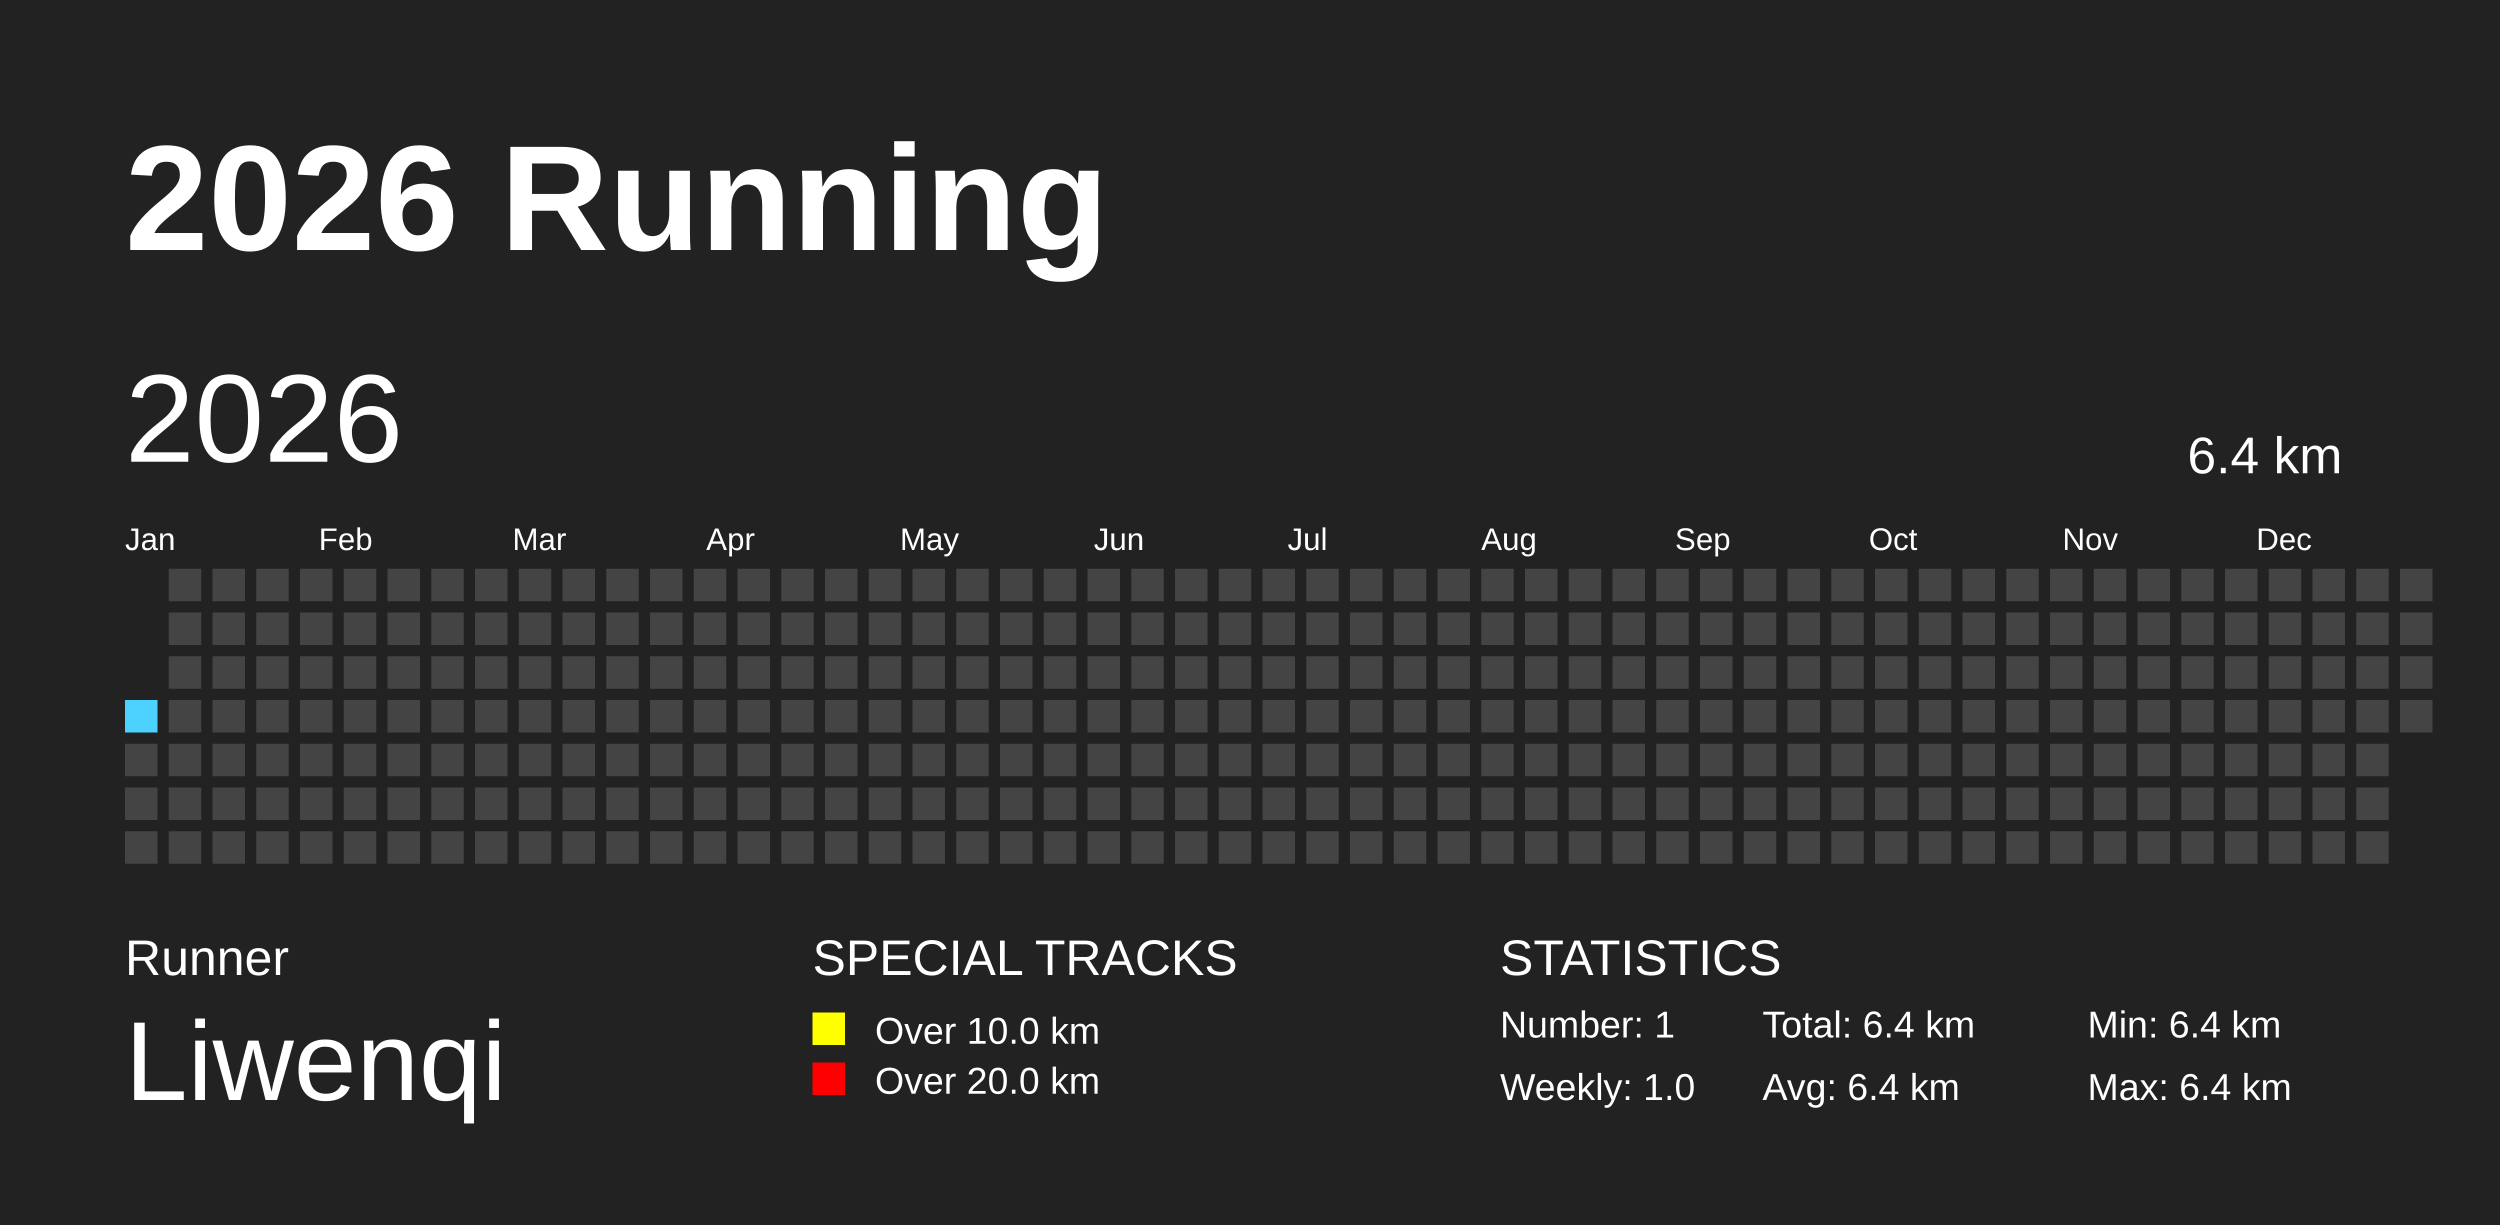
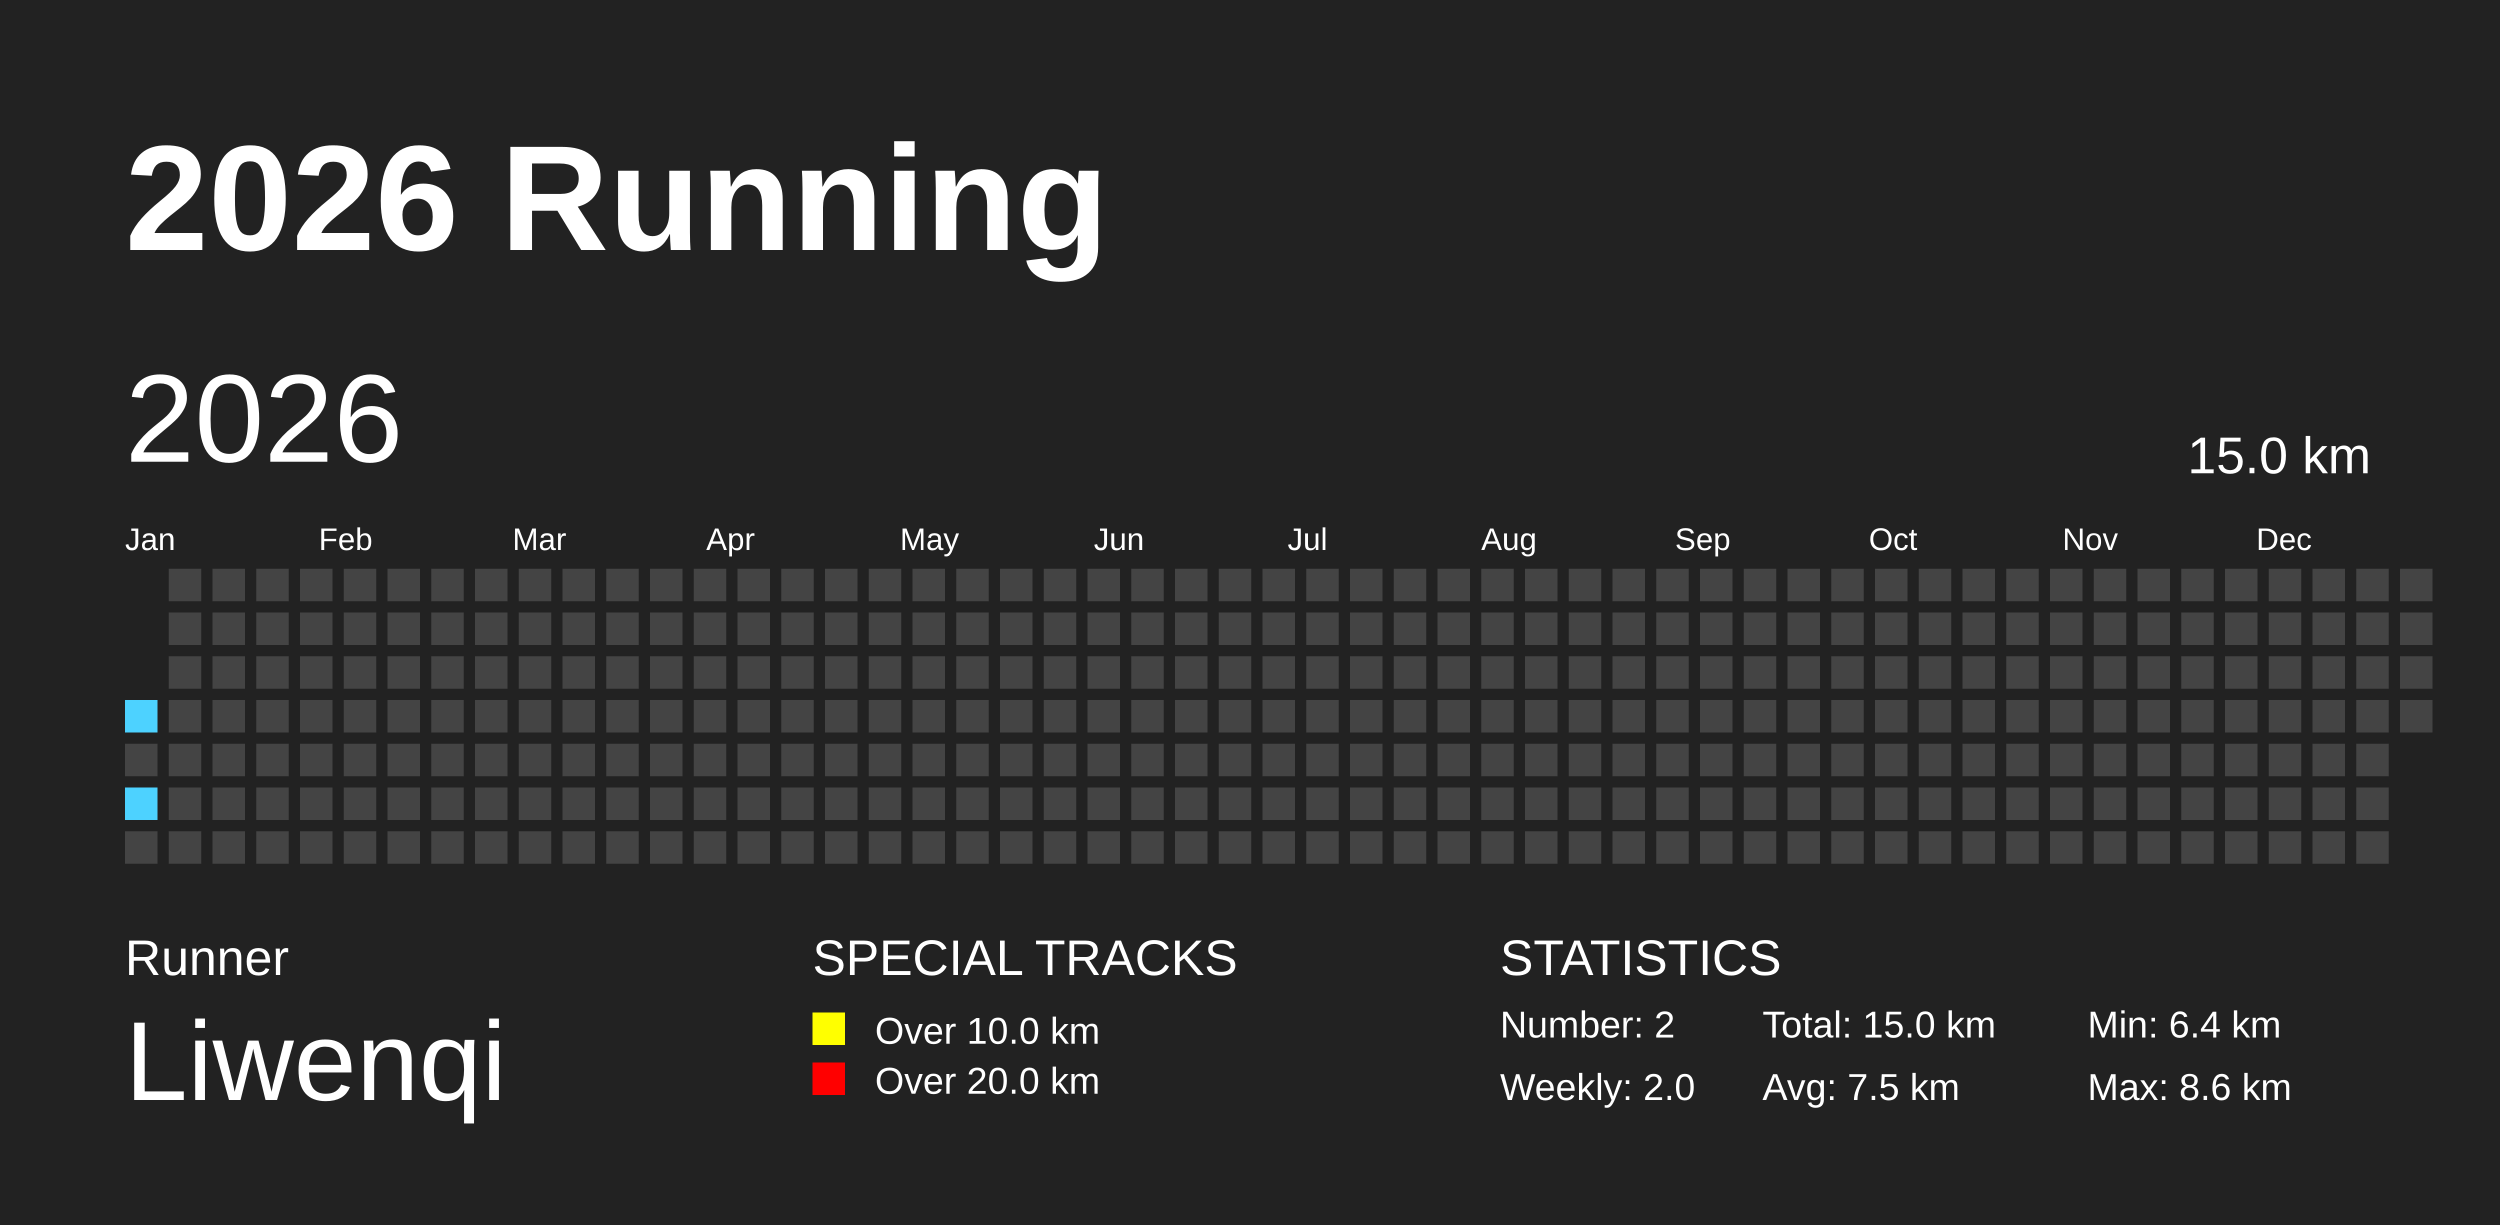
<svg xmlns="http://www.w3.org/2000/svg" baseProfile="full" height="98mm" version="1.1" viewBox="0,0,200,98" width="200mm">
  <defs />
  <rect fill="#222222" height="98" width="200" x="0" y="0" />
  <text fill="#FFFFFF" style="font-size:12px; font-family:Arial; font-weight:bold;" x="10" y="20">2026 Running</text>
  <text fill="#FFFFFF" style="font-size:4px; font-family:Arial" x="10" y="78">Runner</text>
  <text fill="#FFFFFF" style="font-size:9px; font-family:Arial" x="10" y="88">Liwenqi</text>
  <text fill="#FFFFFF" style="font-size:4px; font-family:Arial" x="65" y="78">SPECIAL TRACKS</text>
  <rect fill="yellow" height="2.6" width="2.6" x="65" y="81" />
  <text fill="#FFFFFF" style="font-size:3px; font-family:Arial" x="70" y="83.5">Over 10.0 km</text>
  <rect fill="red" height="2.6" width="2.6" x="65" y="85" />
  <text fill="#FFFFFF" style="font-size:3px; font-family:Arial" x="70" y="87.5">Over 20.0 km</text>
  <text fill="#FFFFFF" style="font-size:4px; font-family:Arial" x="120" y="78">STATISTICS</text>
-   <text fill="#FFFFFF" style="font-size:3px; font-family:Arial" x="120" y="83">Number: 1</text>
-   <text fill="#FFFFFF" style="font-size:3px; font-family:Arial" x="120" y="88">Weekly: 1.0</text>
-   <text fill="#FFFFFF" style="font-size:3px; font-family:Arial" x="141" y="83">Total: 6.4 km</text>
-   <text fill="#FFFFFF" style="font-size:3px; font-family:Arial" x="141" y="88">Avg: 6.4 km</text>
+   <text fill="#FFFFFF" style="font-size:3px; font-family:Arial" x="120" y="83">Number: 2</text>
+   <text fill="#FFFFFF" style="font-size:3px; font-family:Arial" x="120" y="88">Weekly: 2.0</text>
+   <text fill="#FFFFFF" style="font-size:3px; font-family:Arial" x="141" y="83">Total: 15.0 km</text>
+   <text fill="#FFFFFF" style="font-size:3px; font-family:Arial" x="141" y="88">Avg: 7.5 km</text>
  <text fill="#FFFFFF" style="font-size:3px; font-family:Arial" x="167" y="83">Min: 6.4 km</text>
-   <text fill="#FFFFFF" style="font-size:3px; font-family:Arial" x="167" y="88">Max: 6.4 km</text>
+   <text fill="#FFFFFF" style="font-size:3px; font-family:Arial" x="167" y="88">Max: 8.6 km</text>
  <text dominant-baseline="hanging" fill="#FFFFFF" style="font-size:10.0px; font-family:Arial;" x="10" y="30">2026</text>
-   <text dominant-baseline="hanging" fill="#FFFFFF" style="font-size:4.125px; font-family:Arial;" x="175" y="35">6.4 km</text>
+   <text dominant-baseline="hanging" fill="#FFFFFF" style="font-size:4.125px; font-family:Arial;" x="175" y="35">15.0 km</text>
  <text fill="#FFFFFF" style="font-size:2.5px; font-family:Arial" x="10.0" y="44">Jan</text>
  <text fill="#FFFFFF" style="font-size:2.5px; font-family:Arial" x="25.5" y="44">Feb</text>
  <text fill="#FFFFFF" style="font-size:2.5px; font-family:Arial" x="41.0" y="44">Mar</text>
  <text fill="#FFFFFF" style="font-size:2.5px; font-family:Arial" x="56.5" y="44">Apr</text>
  <text fill="#FFFFFF" style="font-size:2.5px; font-family:Arial" x="72.0" y="44">May</text>
  <text fill="#FFFFFF" style="font-size:2.5px; font-family:Arial" x="87.5" y="44">Jun</text>
  <text fill="#FFFFFF" style="font-size:2.5px; font-family:Arial" x="103.0" y="44">Jul</text>
  <text fill="#FFFFFF" style="font-size:2.5px; font-family:Arial" x="118.5" y="44">Aug</text>
  <text fill="#FFFFFF" style="font-size:2.5px; font-family:Arial" x="134.0" y="44">Sep</text>
  <text fill="#FFFFFF" style="font-size:2.5px; font-family:Arial" x="149.5" y="44">Oct</text>
  <text fill="#FFFFFF" style="font-size:2.5px; font-family:Arial" x="165.0" y="44">Nov</text>
  <text fill="#FFFFFF" style="font-size:2.5px; font-family:Arial" x="180.5" y="44">Dec</text>
  <rect fill="#4DD2FF" height="2.6" width="2.6" x="10.0" y="56.0" />
  <rect fill="#444444" height="2.6" width="2.6" x="10.0" y="59.5" />
-   <rect fill="#444444" height="2.6" width="2.6" x="10.0" y="63.0" />
+   <rect fill="#4DD2FF" height="2.6" width="2.6" x="10.0" y="63.0" />
  <rect fill="#444444" height="2.6" width="2.6" x="10.0" y="66.5" />
  <rect fill="#444444" height="2.6" width="2.6" x="13.5" y="45.5" />
  <rect fill="#444444" height="2.6" width="2.6" x="13.5" y="49.0" />
  <rect fill="#444444" height="2.6" width="2.6" x="13.5" y="52.5" />
  <rect fill="#444444" height="2.6" width="2.6" x="13.5" y="56.0" />
  <rect fill="#444444" height="2.6" width="2.6" x="13.5" y="59.5" />
  <rect fill="#444444" height="2.6" width="2.6" x="13.5" y="63.0" />
  <rect fill="#444444" height="2.6" width="2.6" x="13.5" y="66.5" />
  <rect fill="#444444" height="2.6" width="2.6" x="17.0" y="45.5" />
  <rect fill="#444444" height="2.6" width="2.6" x="17.0" y="49.0" />
  <rect fill="#444444" height="2.6" width="2.6" x="17.0" y="52.5" />
  <rect fill="#444444" height="2.6" width="2.6" x="17.0" y="56.0" />
  <rect fill="#444444" height="2.6" width="2.6" x="17.0" y="59.5" />
  <rect fill="#444444" height="2.6" width="2.6" x="17.0" y="63.0" />
  <rect fill="#444444" height="2.6" width="2.6" x="17.0" y="66.5" />
  <rect fill="#444444" height="2.6" width="2.6" x="20.5" y="45.5" />
  <rect fill="#444444" height="2.6" width="2.6" x="20.5" y="49.0" />
  <rect fill="#444444" height="2.6" width="2.6" x="20.5" y="52.5" />
  <rect fill="#444444" height="2.6" width="2.6" x="20.5" y="56.0" />
  <rect fill="#444444" height="2.6" width="2.6" x="20.5" y="59.5" />
  <rect fill="#444444" height="2.6" width="2.6" x="20.5" y="63.0" />
  <rect fill="#444444" height="2.6" width="2.6" x="20.5" y="66.5" />
  <rect fill="#444444" height="2.6" width="2.6" x="24.0" y="45.5" />
  <rect fill="#444444" height="2.6" width="2.6" x="24.0" y="49.0" />
  <rect fill="#444444" height="2.6" width="2.6" x="24.0" y="52.5" />
  <rect fill="#444444" height="2.6" width="2.6" x="24.0" y="56.0" />
  <rect fill="#444444" height="2.6" width="2.6" x="24.0" y="59.5" />
  <rect fill="#444444" height="2.6" width="2.6" x="24.0" y="63.0" />
  <rect fill="#444444" height="2.6" width="2.6" x="24.0" y="66.5" />
  <rect fill="#444444" height="2.6" width="2.6" x="27.5" y="45.5" />
  <rect fill="#444444" height="2.6" width="2.6" x="27.5" y="49.0" />
  <rect fill="#444444" height="2.6" width="2.6" x="27.5" y="52.5" />
  <rect fill="#444444" height="2.6" width="2.6" x="27.5" y="56.0" />
  <rect fill="#444444" height="2.6" width="2.6" x="27.5" y="59.5" />
  <rect fill="#444444" height="2.6" width="2.6" x="27.5" y="63.0" />
  <rect fill="#444444" height="2.6" width="2.6" x="27.5" y="66.5" />
  <rect fill="#444444" height="2.6" width="2.6" x="31.0" y="45.5" />
  <rect fill="#444444" height="2.6" width="2.6" x="31.0" y="49.0" />
  <rect fill="#444444" height="2.6" width="2.6" x="31.0" y="52.5" />
  <rect fill="#444444" height="2.6" width="2.6" x="31.0" y="56.0" />
  <rect fill="#444444" height="2.6" width="2.6" x="31.0" y="59.5" />
  <rect fill="#444444" height="2.6" width="2.6" x="31.0" y="63.0" />
  <rect fill="#444444" height="2.6" width="2.6" x="31.0" y="66.5" />
  <rect fill="#444444" height="2.6" width="2.6" x="34.5" y="45.5" />
  <rect fill="#444444" height="2.6" width="2.6" x="34.5" y="49.0" />
  <rect fill="#444444" height="2.6" width="2.6" x="34.5" y="52.5" />
  <rect fill="#444444" height="2.6" width="2.6" x="34.5" y="56.0" />
  <rect fill="#444444" height="2.6" width="2.6" x="34.5" y="59.5" />
  <rect fill="#444444" height="2.6" width="2.6" x="34.5" y="63.0" />
  <rect fill="#444444" height="2.6" width="2.6" x="34.5" y="66.5" />
  <rect fill="#444444" height="2.6" width="2.6" x="38.0" y="45.5" />
  <rect fill="#444444" height="2.6" width="2.6" x="38.0" y="49.0" />
  <rect fill="#444444" height="2.6" width="2.6" x="38.0" y="52.5" />
  <rect fill="#444444" height="2.6" width="2.6" x="38.0" y="56.0" />
  <rect fill="#444444" height="2.6" width="2.6" x="38.0" y="59.5" />
  <rect fill="#444444" height="2.6" width="2.6" x="38.0" y="63.0" />
  <rect fill="#444444" height="2.6" width="2.6" x="38.0" y="66.5" />
  <rect fill="#444444" height="2.6" width="2.6" x="41.5" y="45.5" />
  <rect fill="#444444" height="2.6" width="2.6" x="41.5" y="49.0" />
  <rect fill="#444444" height="2.6" width="2.6" x="41.5" y="52.5" />
  <rect fill="#444444" height="2.6" width="2.6" x="41.5" y="56.0" />
  <rect fill="#444444" height="2.6" width="2.6" x="41.5" y="59.5" />
  <rect fill="#444444" height="2.6" width="2.6" x="41.5" y="63.0" />
  <rect fill="#444444" height="2.6" width="2.6" x="41.5" y="66.5" />
  <rect fill="#444444" height="2.6" width="2.6" x="45.0" y="45.5" />
  <rect fill="#444444" height="2.6" width="2.6" x="45.0" y="49.0" />
  <rect fill="#444444" height="2.6" width="2.6" x="45.0" y="52.5" />
  <rect fill="#444444" height="2.6" width="2.6" x="45.0" y="56.0" />
  <rect fill="#444444" height="2.6" width="2.6" x="45.0" y="59.5" />
  <rect fill="#444444" height="2.6" width="2.6" x="45.0" y="63.0" />
  <rect fill="#444444" height="2.6" width="2.6" x="45.0" y="66.5" />
  <rect fill="#444444" height="2.6" width="2.6" x="48.5" y="45.5" />
  <rect fill="#444444" height="2.6" width="2.6" x="48.5" y="49.0" />
  <rect fill="#444444" height="2.6" width="2.6" x="48.5" y="52.5" />
  <rect fill="#444444" height="2.6" width="2.6" x="48.5" y="56.0" />
  <rect fill="#444444" height="2.6" width="2.6" x="48.5" y="59.5" />
  <rect fill="#444444" height="2.6" width="2.6" x="48.5" y="63.0" />
  <rect fill="#444444" height="2.6" width="2.6" x="48.5" y="66.5" />
  <rect fill="#444444" height="2.6" width="2.6" x="52.0" y="45.5" />
  <rect fill="#444444" height="2.6" width="2.6" x="52.0" y="49.0" />
  <rect fill="#444444" height="2.6" width="2.6" x="52.0" y="52.5" />
  <rect fill="#444444" height="2.6" width="2.6" x="52.0" y="56.0" />
  <rect fill="#444444" height="2.6" width="2.6" x="52.0" y="59.5" />
  <rect fill="#444444" height="2.6" width="2.6" x="52.0" y="63.0" />
  <rect fill="#444444" height="2.6" width="2.6" x="52.0" y="66.5" />
  <rect fill="#444444" height="2.6" width="2.6" x="55.5" y="45.5" />
  <rect fill="#444444" height="2.6" width="2.6" x="55.5" y="49.0" />
  <rect fill="#444444" height="2.6" width="2.6" x="55.5" y="52.5" />
  <rect fill="#444444" height="2.6" width="2.6" x="55.5" y="56.0" />
  <rect fill="#444444" height="2.6" width="2.6" x="55.5" y="59.5" />
  <rect fill="#444444" height="2.6" width="2.6" x="55.5" y="63.0" />
  <rect fill="#444444" height="2.6" width="2.6" x="55.5" y="66.5" />
  <rect fill="#444444" height="2.6" width="2.6" x="59.0" y="45.5" />
  <rect fill="#444444" height="2.6" width="2.6" x="59.0" y="49.0" />
  <rect fill="#444444" height="2.6" width="2.6" x="59.0" y="52.5" />
  <rect fill="#444444" height="2.6" width="2.6" x="59.0" y="56.0" />
  <rect fill="#444444" height="2.6" width="2.6" x="59.0" y="59.5" />
  <rect fill="#444444" height="2.6" width="2.6" x="59.0" y="63.0" />
  <rect fill="#444444" height="2.6" width="2.6" x="59.0" y="66.5" />
  <rect fill="#444444" height="2.6" width="2.6" x="62.5" y="45.5" />
  <rect fill="#444444" height="2.6" width="2.6" x="62.5" y="49.0" />
  <rect fill="#444444" height="2.6" width="2.6" x="62.5" y="52.5" />
  <rect fill="#444444" height="2.6" width="2.6" x="62.5" y="56.0" />
  <rect fill="#444444" height="2.6" width="2.6" x="62.5" y="59.5" />
  <rect fill="#444444" height="2.6" width="2.6" x="62.5" y="63.0" />
  <rect fill="#444444" height="2.6" width="2.6" x="62.5" y="66.5" />
  <rect fill="#444444" height="2.6" width="2.6" x="66.0" y="45.5" />
  <rect fill="#444444" height="2.6" width="2.6" x="66.0" y="49.0" />
  <rect fill="#444444" height="2.6" width="2.6" x="66.0" y="52.5" />
  <rect fill="#444444" height="2.6" width="2.6" x="66.0" y="56.0" />
  <rect fill="#444444" height="2.6" width="2.6" x="66.0" y="59.5" />
  <rect fill="#444444" height="2.6" width="2.6" x="66.0" y="63.0" />
  <rect fill="#444444" height="2.6" width="2.6" x="66.0" y="66.5" />
  <rect fill="#444444" height="2.6" width="2.6" x="69.5" y="45.5" />
  <rect fill="#444444" height="2.6" width="2.6" x="69.5" y="49.0" />
  <rect fill="#444444" height="2.6" width="2.6" x="69.5" y="52.5" />
  <rect fill="#444444" height="2.6" width="2.6" x="69.5" y="56.0" />
  <rect fill="#444444" height="2.6" width="2.6" x="69.5" y="59.5" />
  <rect fill="#444444" height="2.6" width="2.6" x="69.5" y="63.0" />
  <rect fill="#444444" height="2.6" width="2.6" x="69.5" y="66.5" />
  <rect fill="#444444" height="2.6" width="2.6" x="73.0" y="45.5" />
  <rect fill="#444444" height="2.6" width="2.6" x="73.0" y="49.0" />
  <rect fill="#444444" height="2.6" width="2.6" x="73.0" y="52.5" />
  <rect fill="#444444" height="2.6" width="2.6" x="73.0" y="56.0" />
  <rect fill="#444444" height="2.6" width="2.6" x="73.0" y="59.5" />
  <rect fill="#444444" height="2.6" width="2.6" x="73.0" y="63.0" />
  <rect fill="#444444" height="2.6" width="2.6" x="73.0" y="66.5" />
  <rect fill="#444444" height="2.6" width="2.6" x="76.5" y="45.5" />
  <rect fill="#444444" height="2.6" width="2.6" x="76.5" y="49.0" />
  <rect fill="#444444" height="2.6" width="2.6" x="76.5" y="52.5" />
  <rect fill="#444444" height="2.6" width="2.6" x="76.5" y="56.0" />
  <rect fill="#444444" height="2.6" width="2.6" x="76.5" y="59.5" />
  <rect fill="#444444" height="2.6" width="2.6" x="76.5" y="63.0" />
  <rect fill="#444444" height="2.6" width="2.6" x="76.5" y="66.5" />
  <rect fill="#444444" height="2.6" width="2.6" x="80.0" y="45.5" />
  <rect fill="#444444" height="2.6" width="2.6" x="80.0" y="49.0" />
  <rect fill="#444444" height="2.6" width="2.6" x="80.0" y="52.5" />
  <rect fill="#444444" height="2.6" width="2.6" x="80.0" y="56.0" />
  <rect fill="#444444" height="2.6" width="2.6" x="80.0" y="59.5" />
  <rect fill="#444444" height="2.6" width="2.6" x="80.0" y="63.0" />
  <rect fill="#444444" height="2.6" width="2.6" x="80.0" y="66.5" />
  <rect fill="#444444" height="2.6" width="2.6" x="83.5" y="45.5" />
  <rect fill="#444444" height="2.6" width="2.6" x="83.5" y="49.0" />
  <rect fill="#444444" height="2.6" width="2.6" x="83.5" y="52.5" />
  <rect fill="#444444" height="2.6" width="2.6" x="83.5" y="56.0" />
  <rect fill="#444444" height="2.6" width="2.6" x="83.5" y="59.5" />
  <rect fill="#444444" height="2.6" width="2.6" x="83.5" y="63.0" />
  <rect fill="#444444" height="2.6" width="2.6" x="83.5" y="66.5" />
  <rect fill="#444444" height="2.6" width="2.6" x="87.0" y="45.5" />
  <rect fill="#444444" height="2.6" width="2.6" x="87.0" y="49.0" />
  <rect fill="#444444" height="2.6" width="2.6" x="87.0" y="52.5" />
  <rect fill="#444444" height="2.6" width="2.6" x="87.0" y="56.0" />
  <rect fill="#444444" height="2.6" width="2.6" x="87.0" y="59.5" />
  <rect fill="#444444" height="2.6" width="2.6" x="87.0" y="63.0" />
  <rect fill="#444444" height="2.6" width="2.6" x="87.0" y="66.5" />
  <rect fill="#444444" height="2.6" width="2.6" x="90.5" y="45.5" />
  <rect fill="#444444" height="2.6" width="2.6" x="90.5" y="49.0" />
  <rect fill="#444444" height="2.6" width="2.6" x="90.5" y="52.5" />
  <rect fill="#444444" height="2.6" width="2.6" x="90.5" y="56.0" />
  <rect fill="#444444" height="2.6" width="2.6" x="90.5" y="59.5" />
  <rect fill="#444444" height="2.6" width="2.6" x="90.5" y="63.0" />
  <rect fill="#444444" height="2.6" width="2.6" x="90.5" y="66.5" />
  <rect fill="#444444" height="2.6" width="2.6" x="94.0" y="45.5" />
  <rect fill="#444444" height="2.6" width="2.6" x="94.0" y="49.0" />
  <rect fill="#444444" height="2.6" width="2.6" x="94.0" y="52.5" />
  <rect fill="#444444" height="2.6" width="2.6" x="94.0" y="56.0" />
  <rect fill="#444444" height="2.6" width="2.6" x="94.0" y="59.5" />
  <rect fill="#444444" height="2.6" width="2.6" x="94.0" y="63.0" />
  <rect fill="#444444" height="2.6" width="2.6" x="94.0" y="66.5" />
  <rect fill="#444444" height="2.6" width="2.6" x="97.5" y="45.5" />
  <rect fill="#444444" height="2.6" width="2.6" x="97.5" y="49.0" />
  <rect fill="#444444" height="2.6" width="2.6" x="97.5" y="52.5" />
  <rect fill="#444444" height="2.6" width="2.6" x="97.5" y="56.0" />
  <rect fill="#444444" height="2.6" width="2.6" x="97.5" y="59.5" />
  <rect fill="#444444" height="2.6" width="2.6" x="97.5" y="63.0" />
  <rect fill="#444444" height="2.6" width="2.6" x="97.5" y="66.5" />
  <rect fill="#444444" height="2.6" width="2.6" x="101.0" y="45.5" />
  <rect fill="#444444" height="2.6" width="2.6" x="101.0" y="49.0" />
  <rect fill="#444444" height="2.6" width="2.6" x="101.0" y="52.5" />
  <rect fill="#444444" height="2.6" width="2.6" x="101.0" y="56.0" />
  <rect fill="#444444" height="2.6" width="2.6" x="101.0" y="59.5" />
  <rect fill="#444444" height="2.6" width="2.6" x="101.0" y="63.0" />
  <rect fill="#444444" height="2.6" width="2.6" x="101.0" y="66.5" />
  <rect fill="#444444" height="2.6" width="2.6" x="104.5" y="45.5" />
  <rect fill="#444444" height="2.6" width="2.6" x="104.5" y="49.0" />
  <rect fill="#444444" height="2.6" width="2.6" x="104.5" y="52.5" />
  <rect fill="#444444" height="2.6" width="2.6" x="104.5" y="56.0" />
  <rect fill="#444444" height="2.6" width="2.6" x="104.5" y="59.5" />
  <rect fill="#444444" height="2.6" width="2.6" x="104.5" y="63.0" />
  <rect fill="#444444" height="2.6" width="2.6" x="104.5" y="66.5" />
  <rect fill="#444444" height="2.6" width="2.6" x="108.0" y="45.5" />
  <rect fill="#444444" height="2.6" width="2.6" x="108.0" y="49.0" />
  <rect fill="#444444" height="2.6" width="2.6" x="108.0" y="52.5" />
  <rect fill="#444444" height="2.6" width="2.6" x="108.0" y="56.0" />
  <rect fill="#444444" height="2.6" width="2.6" x="108.0" y="59.5" />
  <rect fill="#444444" height="2.6" width="2.6" x="108.0" y="63.0" />
  <rect fill="#444444" height="2.6" width="2.6" x="108.0" y="66.5" />
  <rect fill="#444444" height="2.6" width="2.6" x="111.5" y="45.5" />
  <rect fill="#444444" height="2.6" width="2.6" x="111.5" y="49.0" />
  <rect fill="#444444" height="2.6" width="2.6" x="111.5" y="52.5" />
  <rect fill="#444444" height="2.6" width="2.6" x="111.5" y="56.0" />
  <rect fill="#444444" height="2.6" width="2.6" x="111.5" y="59.5" />
  <rect fill="#444444" height="2.6" width="2.6" x="111.5" y="63.0" />
  <rect fill="#444444" height="2.6" width="2.6" x="111.5" y="66.5" />
  <rect fill="#444444" height="2.6" width="2.6" x="115.0" y="45.5" />
  <rect fill="#444444" height="2.6" width="2.6" x="115.0" y="49.0" />
  <rect fill="#444444" height="2.6" width="2.6" x="115.0" y="52.5" />
  <rect fill="#444444" height="2.6" width="2.6" x="115.0" y="56.0" />
  <rect fill="#444444" height="2.6" width="2.6" x="115.0" y="59.5" />
  <rect fill="#444444" height="2.6" width="2.6" x="115.0" y="63.0" />
  <rect fill="#444444" height="2.6" width="2.6" x="115.0" y="66.5" />
  <rect fill="#444444" height="2.6" width="2.6" x="118.5" y="45.5" />
  <rect fill="#444444" height="2.6" width="2.6" x="118.5" y="49.0" />
  <rect fill="#444444" height="2.6" width="2.6" x="118.5" y="52.5" />
  <rect fill="#444444" height="2.6" width="2.6" x="118.5" y="56.0" />
  <rect fill="#444444" height="2.6" width="2.6" x="118.5" y="59.5" />
  <rect fill="#444444" height="2.6" width="2.6" x="118.5" y="63.0" />
  <rect fill="#444444" height="2.6" width="2.6" x="118.5" y="66.5" />
  <rect fill="#444444" height="2.6" width="2.6" x="122.0" y="45.5" />
  <rect fill="#444444" height="2.6" width="2.6" x="122.0" y="49.0" />
  <rect fill="#444444" height="2.6" width="2.6" x="122.0" y="52.5" />
  <rect fill="#444444" height="2.6" width="2.6" x="122.0" y="56.0" />
  <rect fill="#444444" height="2.6" width="2.6" x="122.0" y="59.5" />
  <rect fill="#444444" height="2.6" width="2.6" x="122.0" y="63.0" />
  <rect fill="#444444" height="2.6" width="2.6" x="122.0" y="66.5" />
  <rect fill="#444444" height="2.6" width="2.6" x="125.5" y="45.5" />
  <rect fill="#444444" height="2.6" width="2.6" x="125.5" y="49.0" />
  <rect fill="#444444" height="2.6" width="2.6" x="125.5" y="52.5" />
  <rect fill="#444444" height="2.6" width="2.6" x="125.5" y="56.0" />
  <rect fill="#444444" height="2.6" width="2.6" x="125.5" y="59.5" />
  <rect fill="#444444" height="2.6" width="2.6" x="125.5" y="63.0" />
  <rect fill="#444444" height="2.6" width="2.6" x="125.5" y="66.5" />
  <rect fill="#444444" height="2.6" width="2.6" x="129.0" y="45.5" />
  <rect fill="#444444" height="2.6" width="2.6" x="129.0" y="49.0" />
  <rect fill="#444444" height="2.6" width="2.6" x="129.0" y="52.5" />
  <rect fill="#444444" height="2.6" width="2.6" x="129.0" y="56.0" />
  <rect fill="#444444" height="2.6" width="2.6" x="129.0" y="59.5" />
  <rect fill="#444444" height="2.6" width="2.6" x="129.0" y="63.0" />
  <rect fill="#444444" height="2.6" width="2.6" x="129.0" y="66.5" />
  <rect fill="#444444" height="2.6" width="2.6" x="132.5" y="45.5" />
  <rect fill="#444444" height="2.6" width="2.6" x="132.5" y="49.0" />
  <rect fill="#444444" height="2.6" width="2.6" x="132.5" y="52.5" />
  <rect fill="#444444" height="2.6" width="2.6" x="132.5" y="56.0" />
  <rect fill="#444444" height="2.6" width="2.6" x="132.5" y="59.5" />
  <rect fill="#444444" height="2.6" width="2.6" x="132.5" y="63.0" />
  <rect fill="#444444" height="2.6" width="2.6" x="132.5" y="66.5" />
  <rect fill="#444444" height="2.6" width="2.6" x="136.0" y="45.5" />
  <rect fill="#444444" height="2.6" width="2.6" x="136.0" y="49.0" />
  <rect fill="#444444" height="2.6" width="2.6" x="136.0" y="52.5" />
  <rect fill="#444444" height="2.6" width="2.6" x="136.0" y="56.0" />
  <rect fill="#444444" height="2.6" width="2.6" x="136.0" y="59.5" />
  <rect fill="#444444" height="2.6" width="2.6" x="136.0" y="63.0" />
  <rect fill="#444444" height="2.6" width="2.6" x="136.0" y="66.5" />
  <rect fill="#444444" height="2.6" width="2.6" x="139.5" y="45.5" />
  <rect fill="#444444" height="2.6" width="2.6" x="139.5" y="49.0" />
  <rect fill="#444444" height="2.6" width="2.6" x="139.5" y="52.5" />
  <rect fill="#444444" height="2.6" width="2.6" x="139.5" y="56.0" />
  <rect fill="#444444" height="2.6" width="2.6" x="139.5" y="59.5" />
  <rect fill="#444444" height="2.6" width="2.6" x="139.5" y="63.0" />
  <rect fill="#444444" height="2.6" width="2.6" x="139.5" y="66.5" />
  <rect fill="#444444" height="2.6" width="2.6" x="143.0" y="45.5" />
  <rect fill="#444444" height="2.6" width="2.6" x="143.0" y="49.0" />
  <rect fill="#444444" height="2.6" width="2.6" x="143.0" y="52.5" />
  <rect fill="#444444" height="2.6" width="2.6" x="143.0" y="56.0" />
  <rect fill="#444444" height="2.6" width="2.6" x="143.0" y="59.5" />
  <rect fill="#444444" height="2.6" width="2.6" x="143.0" y="63.0" />
  <rect fill="#444444" height="2.6" width="2.6" x="143.0" y="66.5" />
  <rect fill="#444444" height="2.6" width="2.6" x="146.5" y="45.5" />
  <rect fill="#444444" height="2.6" width="2.6" x="146.5" y="49.0" />
  <rect fill="#444444" height="2.6" width="2.6" x="146.5" y="52.5" />
  <rect fill="#444444" height="2.6" width="2.6" x="146.5" y="56.0" />
  <rect fill="#444444" height="2.6" width="2.6" x="146.5" y="59.5" />
  <rect fill="#444444" height="2.6" width="2.6" x="146.5" y="63.0" />
  <rect fill="#444444" height="2.6" width="2.6" x="146.5" y="66.5" />
  <rect fill="#444444" height="2.6" width="2.6" x="150.0" y="45.5" />
  <rect fill="#444444" height="2.6" width="2.6" x="150.0" y="49.0" />
  <rect fill="#444444" height="2.6" width="2.6" x="150.0" y="52.5" />
  <rect fill="#444444" height="2.6" width="2.6" x="150.0" y="56.0" />
  <rect fill="#444444" height="2.6" width="2.6" x="150.0" y="59.5" />
  <rect fill="#444444" height="2.6" width="2.6" x="150.0" y="63.0" />
  <rect fill="#444444" height="2.6" width="2.6" x="150.0" y="66.5" />
  <rect fill="#444444" height="2.6" width="2.6" x="153.5" y="45.5" />
  <rect fill="#444444" height="2.6" width="2.6" x="153.5" y="49.0" />
  <rect fill="#444444" height="2.6" width="2.6" x="153.5" y="52.5" />
  <rect fill="#444444" height="2.6" width="2.6" x="153.5" y="56.0" />
  <rect fill="#444444" height="2.6" width="2.6" x="153.5" y="59.5" />
  <rect fill="#444444" height="2.6" width="2.6" x="153.5" y="63.0" />
  <rect fill="#444444" height="2.6" width="2.6" x="153.5" y="66.5" />
  <rect fill="#444444" height="2.6" width="2.6" x="157.0" y="45.5" />
  <rect fill="#444444" height="2.6" width="2.6" x="157.0" y="49.0" />
  <rect fill="#444444" height="2.6" width="2.6" x="157.0" y="52.5" />
  <rect fill="#444444" height="2.6" width="2.6" x="157.0" y="56.0" />
  <rect fill="#444444" height="2.6" width="2.6" x="157.0" y="59.5" />
  <rect fill="#444444" height="2.6" width="2.6" x="157.0" y="63.0" />
  <rect fill="#444444" height="2.6" width="2.6" x="157.0" y="66.5" />
  <rect fill="#444444" height="2.6" width="2.6" x="160.5" y="45.5" />
  <rect fill="#444444" height="2.6" width="2.6" x="160.5" y="49.0" />
  <rect fill="#444444" height="2.6" width="2.6" x="160.5" y="52.5" />
  <rect fill="#444444" height="2.6" width="2.6" x="160.5" y="56.0" />
  <rect fill="#444444" height="2.6" width="2.6" x="160.5" y="59.5" />
  <rect fill="#444444" height="2.6" width="2.6" x="160.5" y="63.0" />
  <rect fill="#444444" height="2.6" width="2.6" x="160.5" y="66.5" />
  <rect fill="#444444" height="2.6" width="2.6" x="164.0" y="45.5" />
  <rect fill="#444444" height="2.6" width="2.6" x="164.0" y="49.0" />
  <rect fill="#444444" height="2.6" width="2.6" x="164.0" y="52.5" />
  <rect fill="#444444" height="2.6" width="2.6" x="164.0" y="56.0" />
  <rect fill="#444444" height="2.6" width="2.6" x="164.0" y="59.5" />
  <rect fill="#444444" height="2.6" width="2.6" x="164.0" y="63.0" />
  <rect fill="#444444" height="2.6" width="2.6" x="164.0" y="66.5" />
  <rect fill="#444444" height="2.6" width="2.6" x="167.5" y="45.5" />
  <rect fill="#444444" height="2.6" width="2.6" x="167.5" y="49.0" />
  <rect fill="#444444" height="2.6" width="2.6" x="167.5" y="52.5" />
  <rect fill="#444444" height="2.6" width="2.6" x="167.5" y="56.0" />
  <rect fill="#444444" height="2.6" width="2.6" x="167.5" y="59.5" />
  <rect fill="#444444" height="2.6" width="2.6" x="167.5" y="63.0" />
  <rect fill="#444444" height="2.6" width="2.6" x="167.5" y="66.5" />
  <rect fill="#444444" height="2.6" width="2.6" x="171.0" y="45.5" />
  <rect fill="#444444" height="2.6" width="2.6" x="171.0" y="49.0" />
  <rect fill="#444444" height="2.6" width="2.6" x="171.0" y="52.5" />
  <rect fill="#444444" height="2.6" width="2.6" x="171.0" y="56.0" />
  <rect fill="#444444" height="2.6" width="2.6" x="171.0" y="59.5" />
  <rect fill="#444444" height="2.6" width="2.6" x="171.0" y="63.0" />
  <rect fill="#444444" height="2.6" width="2.6" x="171.0" y="66.5" />
  <rect fill="#444444" height="2.6" width="2.6" x="174.5" y="45.5" />
  <rect fill="#444444" height="2.6" width="2.6" x="174.5" y="49.0" />
  <rect fill="#444444" height="2.6" width="2.6" x="174.5" y="52.5" />
  <rect fill="#444444" height="2.6" width="2.6" x="174.5" y="56.0" />
  <rect fill="#444444" height="2.6" width="2.6" x="174.5" y="59.5" />
  <rect fill="#444444" height="2.6" width="2.6" x="174.5" y="63.0" />
  <rect fill="#444444" height="2.6" width="2.6" x="174.5" y="66.5" />
  <rect fill="#444444" height="2.6" width="2.6" x="178.0" y="45.5" />
  <rect fill="#444444" height="2.6" width="2.6" x="178.0" y="49.0" />
  <rect fill="#444444" height="2.6" width="2.6" x="178.0" y="52.5" />
  <rect fill="#444444" height="2.6" width="2.6" x="178.0" y="56.0" />
  <rect fill="#444444" height="2.6" width="2.6" x="178.0" y="59.5" />
  <rect fill="#444444" height="2.6" width="2.6" x="178.0" y="63.0" />
  <rect fill="#444444" height="2.6" width="2.6" x="178.0" y="66.5" />
  <rect fill="#444444" height="2.6" width="2.6" x="181.5" y="45.5" />
  <rect fill="#444444" height="2.6" width="2.6" x="181.5" y="49.0" />
  <rect fill="#444444" height="2.6" width="2.6" x="181.5" y="52.5" />
  <rect fill="#444444" height="2.6" width="2.6" x="181.5" y="56.0" />
  <rect fill="#444444" height="2.6" width="2.6" x="181.5" y="59.5" />
  <rect fill="#444444" height="2.6" width="2.6" x="181.5" y="63.0" />
  <rect fill="#444444" height="2.6" width="2.6" x="181.5" y="66.5" />
  <rect fill="#444444" height="2.6" width="2.6" x="185.0" y="45.5" />
  <rect fill="#444444" height="2.6" width="2.6" x="185.0" y="49.0" />
  <rect fill="#444444" height="2.6" width="2.6" x="185.0" y="52.5" />
  <rect fill="#444444" height="2.6" width="2.6" x="185.0" y="56.0" />
  <rect fill="#444444" height="2.6" width="2.6" x="185.0" y="59.5" />
  <rect fill="#444444" height="2.6" width="2.6" x="185.0" y="63.0" />
  <rect fill="#444444" height="2.6" width="2.6" x="185.0" y="66.5" />
  <rect fill="#444444" height="2.6" width="2.6" x="188.5" y="45.5" />
  <rect fill="#444444" height="2.6" width="2.6" x="188.5" y="49.0" />
  <rect fill="#444444" height="2.6" width="2.6" x="188.5" y="52.5" />
  <rect fill="#444444" height="2.6" width="2.6" x="188.5" y="56.0" />
  <rect fill="#444444" height="2.6" width="2.6" x="188.5" y="59.5" />
  <rect fill="#444444" height="2.6" width="2.6" x="188.5" y="63.0" />
  <rect fill="#444444" height="2.6" width="2.6" x="188.5" y="66.5" />
  <rect fill="#444444" height="2.6" width="2.6" x="192.0" y="45.5" />
  <rect fill="#444444" height="2.6" width="2.6" x="192.0" y="49.0" />
  <rect fill="#444444" height="2.6" width="2.6" x="192.0" y="52.5" />
  <rect fill="#444444" height="2.6" width="2.6" x="192.0" y="56.0" />
</svg>
